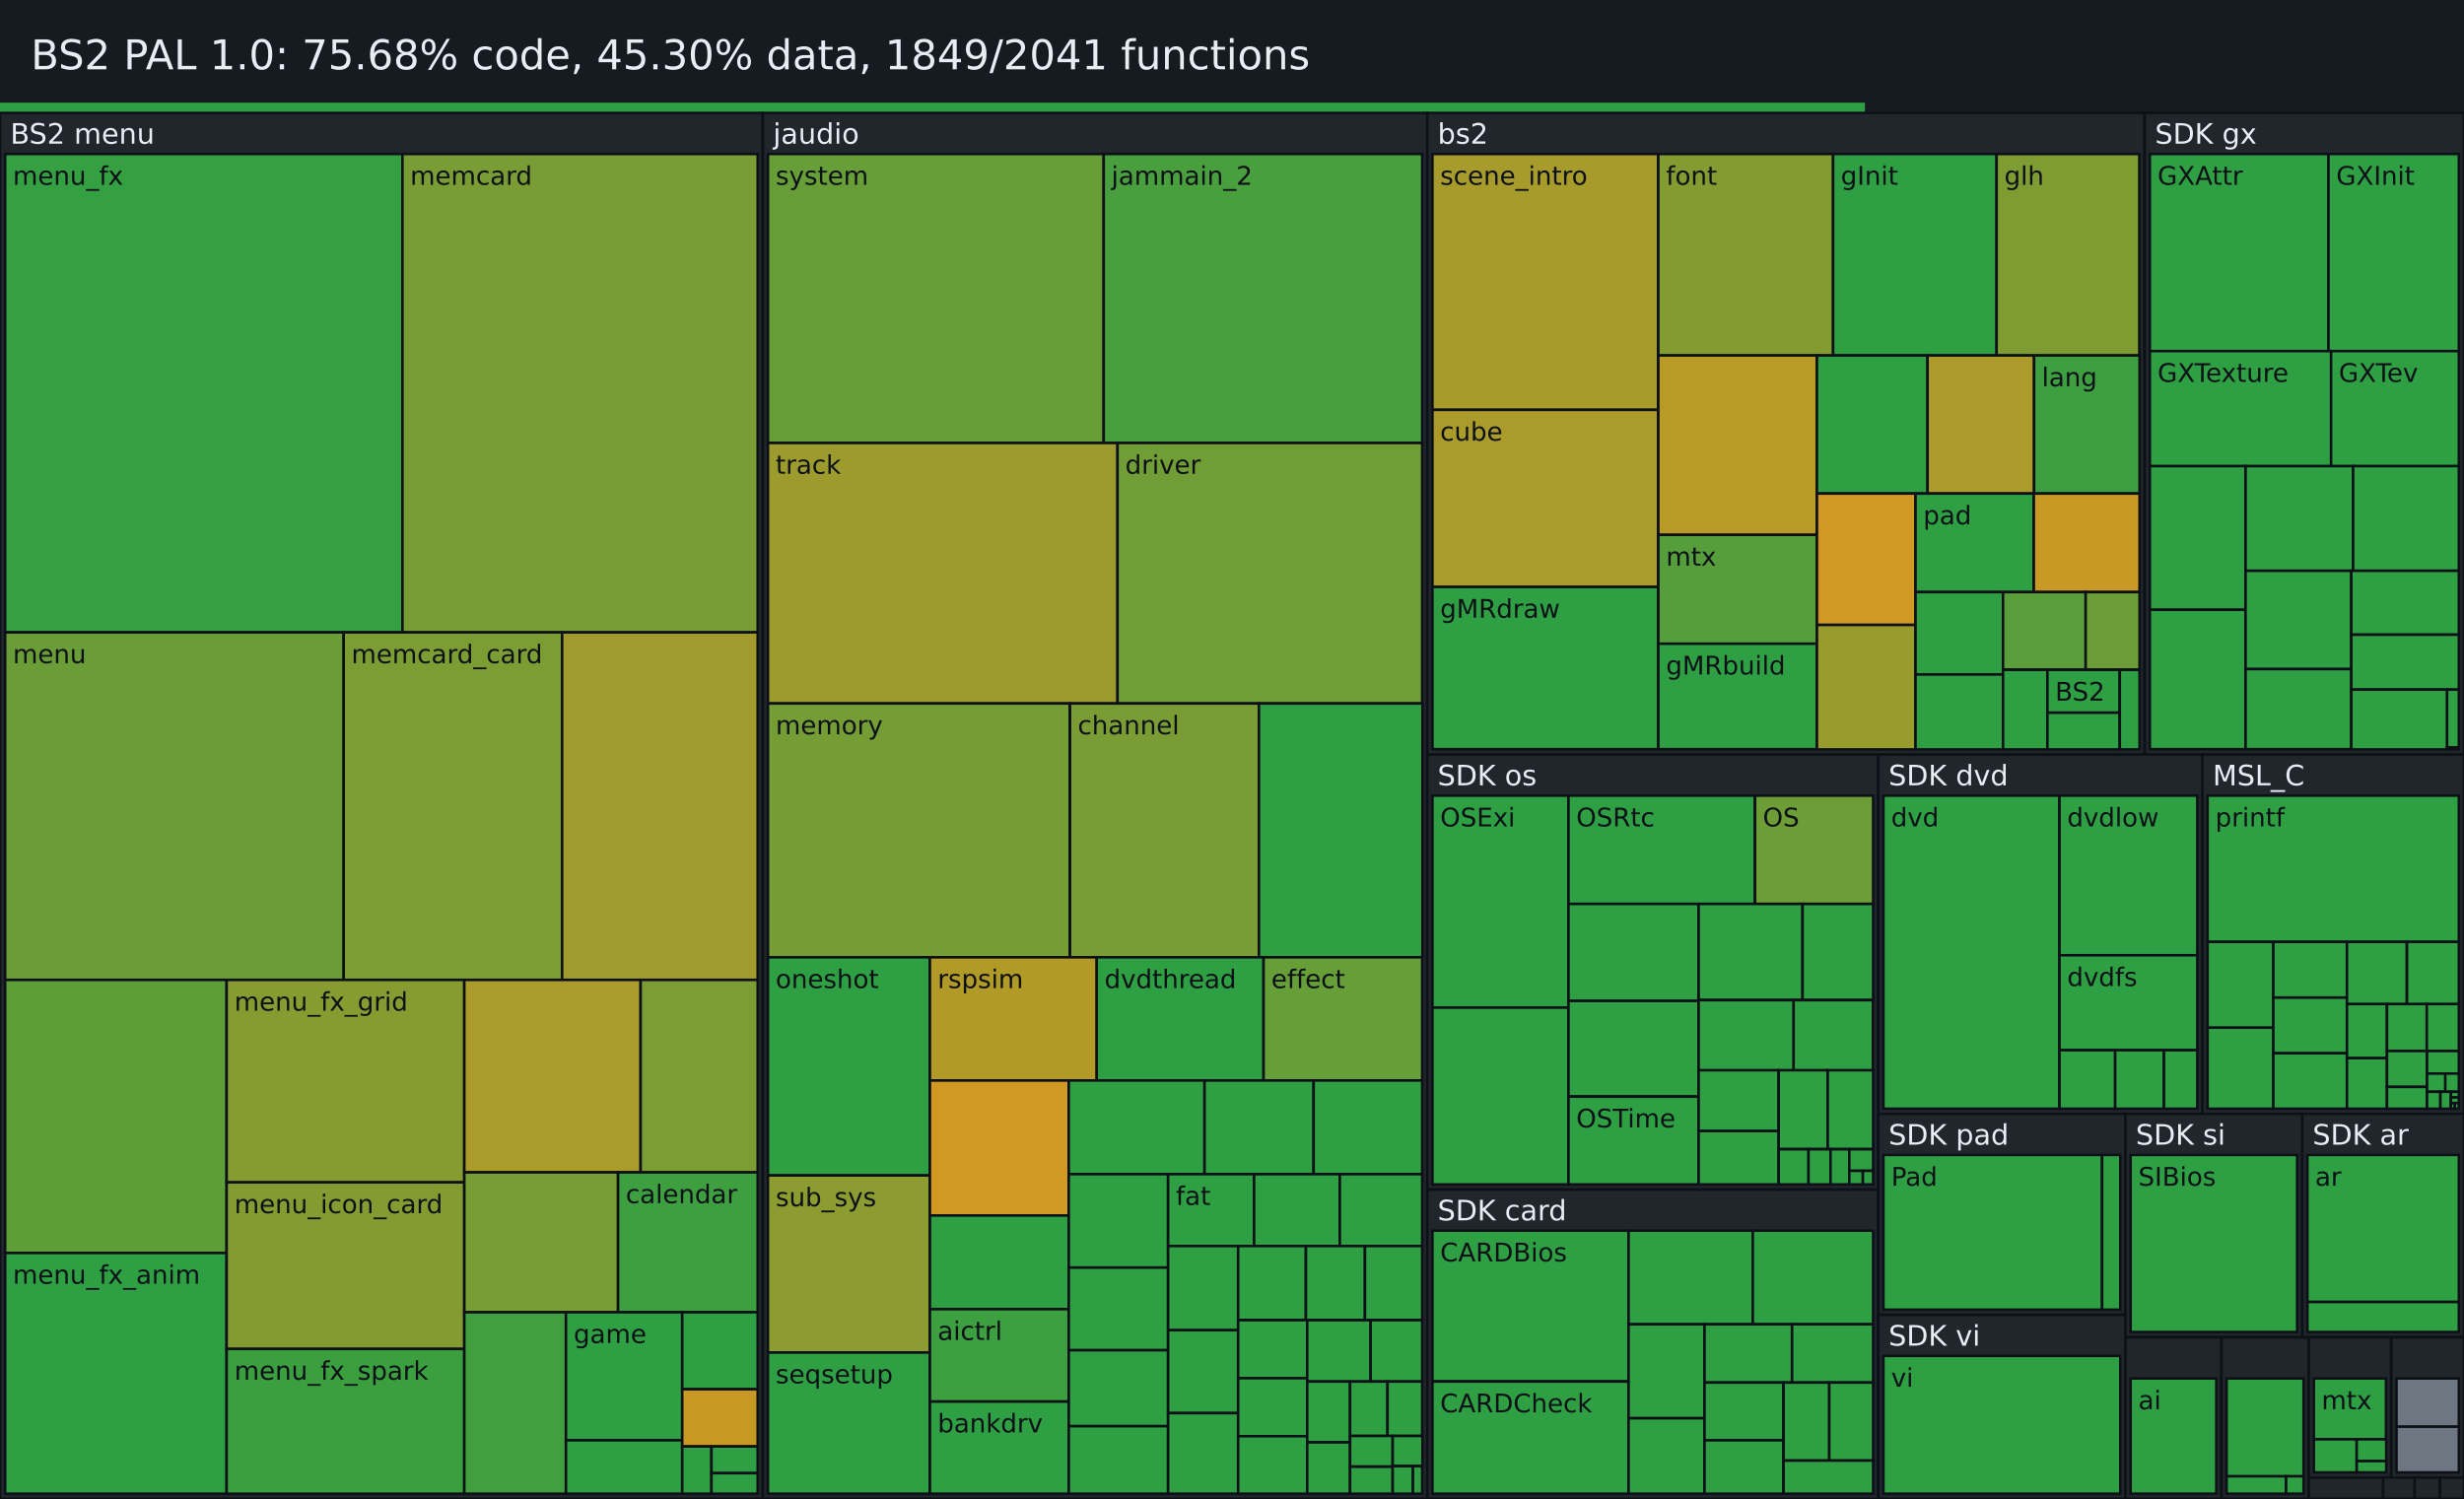
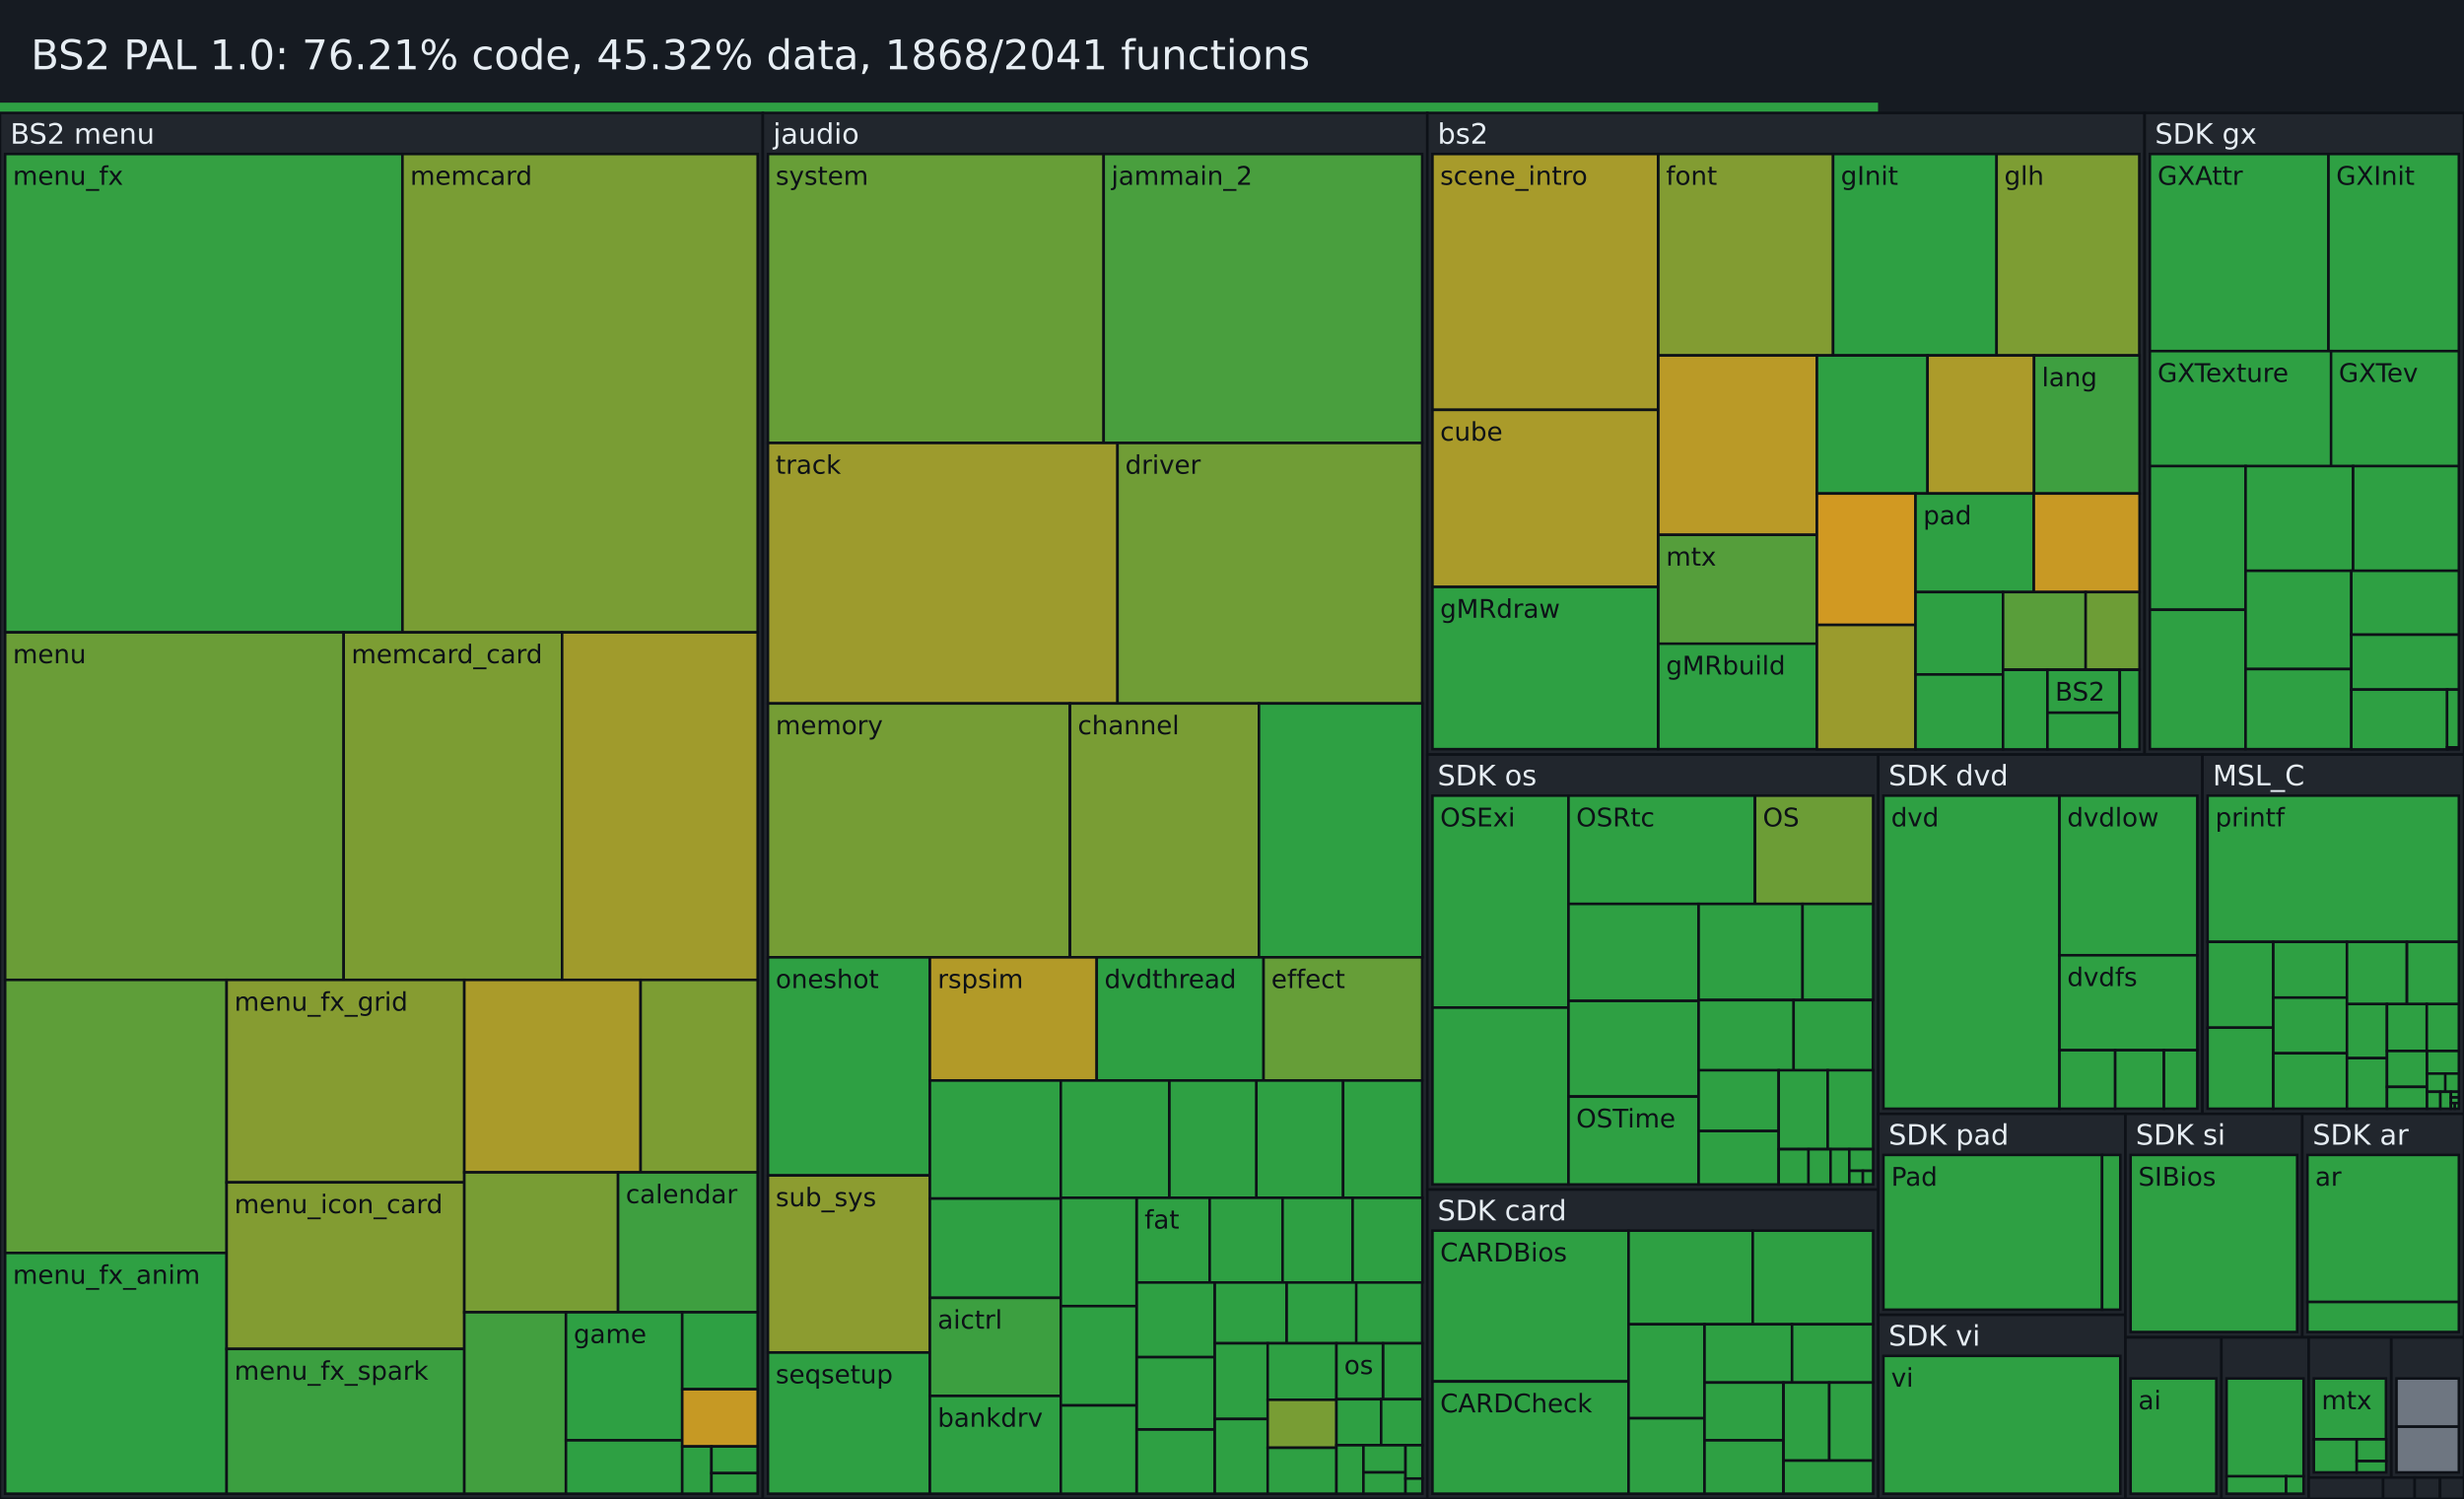
<svg xmlns="http://www.w3.org/2000/svg" width="960" height="584" font-family="Verdana,DejaVu Sans,sans-serif">
  <rect width="100%" height="100%" fill="#0d1117" />
  <rect x="0" y="0" width="960" height="44" fill="#161b22" />
-   <rect x="0" y="40" width="726.6" height="4" fill="#2ea043" />
-   <text x="12" y="27" font-size="16" fill="#e6edf3">BS2 PAL 1.0: 75.68% code, 45.30% data, 1849/2041 functions</text>
+   <rect x="0" y="40" width="731.7" height="4" fill="#2ea043" />
+   <text x="12" y="27" font-size="16" fill="#e6edf3">BS2 PAL 1.0: 76.21% code, 45.32% data, 1868/2041 functions</text>
  <g>
    <rect x="0.0" y="44.0" width="297.2" height="540.0" fill="#21262d" stroke="#0d1117" />
    <text x="4.0" y="56.0" font-size="11" fill="#e6edf3">BS2 menu</text>
  </g>
  <g>
    <rect x="2.0" y="60.0" width="154.8" height="186.4" fill="#34a042" stroke="#0d1117" stroke-width="1" />
    <text x="5.0" y="72.0" font-size="10" fill="#0d1117">menu_fx</text>
  </g>
  <g>
    <rect x="156.8" y="60.0" width="138.4" height="186.4" fill="#799d34" stroke="#0d1117" stroke-width="1" />
    <text x="159.8" y="72.0" font-size="10" fill="#0d1117">memcard</text>
  </g>
  <g>
    <rect x="2.0" y="246.4" width="131.9" height="135.4" fill="#6a9d37" stroke="#0d1117" stroke-width="1" />
    <text x="5.0" y="258.4" font-size="10" fill="#0d1117">menu</text>
  </g>
  <g>
    <rect x="133.9" y="246.4" width="85.1" height="135.4" fill="#7c9d33" stroke="#0d1117" stroke-width="1" />
    <text x="136.9" y="258.4" font-size="10" fill="#0d1117">memcard_card</text>
  </g>
  <g>
    <rect x="219.0" y="246.4" width="76.2" height="135.4" fill="#a09b2c" stroke="#0d1117" stroke-width="1" />
  </g>
  <g>
    <rect x="2.0" y="381.8" width="86.3" height="106.4" fill="#5e9e39" stroke="#0d1117" stroke-width="1" />
  </g>
  <g>
    <rect x="2.0" y="488.2" width="86.3" height="93.8" fill="#2ea043" stroke="#0d1117" stroke-width="1" />
    <text x="5.0" y="500.2" font-size="10" fill="#0d1117">menu_fx_anim</text>
  </g>
  <g>
    <rect x="88.3" y="381.8" width="92.6" height="78.9" fill="#869c31" stroke="#0d1117" stroke-width="1" />
    <text x="91.3" y="393.8" font-size="10" fill="#0d1117">menu_fx_grid</text>
  </g>
  <g>
    <rect x="88.3" y="460.7" width="92.6" height="64.9" fill="#829c32" stroke="#0d1117" stroke-width="1" />
    <text x="91.3" y="472.7" font-size="10" fill="#0d1117">menu_icon_card</text>
  </g>
  <g>
    <rect x="88.3" y="525.6" width="92.6" height="56.4" fill="#3b9f40" stroke="#0d1117" stroke-width="1" />
    <text x="91.3" y="537.6" font-size="10" fill="#0d1117">menu_fx_spark</text>
  </g>
  <g>
    <rect x="180.9" y="381.8" width="68.7" height="75.0" fill="#aa9b2a" stroke="#0d1117" stroke-width="1" />
  </g>
  <g>
    <rect x="249.6" y="381.8" width="45.6" height="75.0" fill="#7c9d33" stroke="#0d1117" stroke-width="1" />
  </g>
  <g>
    <rect x="180.9" y="456.8" width="59.9" height="54.5" fill="#789d34" stroke="#0d1117" stroke-width="1" />
  </g>
  <g>
    <rect x="240.8" y="456.8" width="54.4" height="54.5" fill="#3e9f40" stroke="#0d1117" stroke-width="1" />
    <text x="243.8" y="468.8" font-size="10" fill="#0d1117">calendar</text>
  </g>
  <g>
    <rect x="180.9" y="511.3" width="39.6" height="70.7" fill="#429f3f" stroke="#0d1117" stroke-width="1" />
  </g>
  <g>
    <rect x="220.5" y="511.3" width="45.3" height="49.9" fill="#2ea043" stroke="#0d1117" stroke-width="1" />
    <text x="223.5" y="523.3" font-size="10" fill="#0d1117">game</text>
  </g>
  <g>
    <rect x="220.5" y="561.2" width="45.3" height="20.8" fill="#2ea043" stroke="#0d1117" stroke-width="1" />
  </g>
  <g>
    <rect x="265.8" y="511.3" width="29.4" height="30.0" fill="#2ea043" stroke="#0d1117" stroke-width="1" />
  </g>
  <g>
    <rect x="265.8" y="541.3" width="29.4" height="22.3" fill="#c69924" stroke="#0d1117" stroke-width="1" />
  </g>
  <g>
    <rect x="265.8" y="563.6" width="11.4" height="18.4" fill="#2ea043" stroke="#0d1117" stroke-width="1" />
  </g>
  <g>
    <rect x="277.2" y="563.6" width="18.0" height="10.4" fill="#2ea043" stroke="#0d1117" stroke-width="1" />
  </g>
  <g>
    <rect x="277.2" y="574.0" width="18.0" height="8.0" fill="#2ea043" stroke="#0d1117" stroke-width="1" />
  </g>
  <g>
    <rect x="297.2" y="44.0" width="258.9" height="540.0" fill="#21262d" stroke="#0d1117" />
    <text x="301.2" y="56.0" font-size="11" fill="#e6edf3">jaudio</text>
  </g>
  <g>
    <rect x="299.2" y="60.0" width="130.8" height="112.6" fill="#679e37" stroke="#0d1117" stroke-width="1" />
    <text x="302.2" y="72.0" font-size="10" fill="#0d1117">system</text>
  </g>
  <g>
    <rect x="430.0" y="60.0" width="124.1" height="112.6" fill="#499f3e" stroke="#0d1117" stroke-width="1" />
    <text x="433.0" y="72.0" font-size="10" fill="#0d1117">jammain_2</text>
  </g>
  <g>
    <rect x="299.2" y="172.6" width="136.2" height="101.5" fill="#9d9b2d" stroke="#0d1117" stroke-width="1" />
    <text x="302.2" y="184.6" font-size="10" fill="#0d1117">track</text>
  </g>
  <g>
    <rect x="435.4" y="172.6" width="118.7" height="101.5" fill="#709d36" stroke="#0d1117" stroke-width="1" />
    <text x="438.4" y="184.6" font-size="10" fill="#0d1117">driver</text>
  </g>
  <g>
    <rect x="299.2" y="274.1" width="117.6" height="98.9" fill="#759d35" stroke="#0d1117" stroke-width="1" />
    <text x="302.2" y="286.1" font-size="10" fill="#0d1117">memory</text>
  </g>
  <g>
    <rect x="416.9" y="274.1" width="73.6" height="98.9" fill="#799d34" stroke="#0d1117" stroke-width="1" />
    <text x="419.9" y="286.1" font-size="10" fill="#0d1117">channel</text>
  </g>
  <g>
    <rect x="490.5" y="274.1" width="63.7" height="98.9" fill="#2ea043" stroke="#0d1117" stroke-width="1" />
  </g>
  <g>
    <rect x="299.2" y="373.0" width="63.1" height="85.0" fill="#2ea043" stroke="#0d1117" stroke-width="1" />
    <text x="302.2" y="385.0" font-size="10" fill="#0d1117">oneshot</text>
  </g>
  <g>
    <rect x="299.2" y="458.0" width="63.1" height="69.0" fill="#8c9c30" stroke="#0d1117" stroke-width="1" />
    <text x="302.2" y="470.0" font-size="10" fill="#0d1117">sub_sys</text>
  </g>
  <g>
    <rect x="299.2" y="527.0" width="63.1" height="55.0" fill="#2ea043" stroke="#0d1117" stroke-width="1" />
    <text x="302.2" y="539.0" font-size="10" fill="#0d1117">seqsetup</text>
  </g>
  <g>
    <rect x="362.3" y="373.0" width="65.0" height="48.0" fill="#b29a28" stroke="#0d1117" stroke-width="1" />
    <text x="365.3" y="385.0" font-size="10" fill="#0d1117">rspsim</text>
  </g>
  <g>
    <rect x="427.3" y="373.0" width="65.0" height="48.0" fill="#2ea043" stroke="#0d1117" stroke-width="1" />
    <text x="430.3" y="385.0" font-size="10" fill="#0d1117">dvdthread</text>
  </g>
  <g>
    <rect x="492.3" y="373.0" width="61.8" height="48.0" fill="#669e38" stroke="#0d1117" stroke-width="1" />
    <text x="495.3" y="385.0" font-size="10" fill="#0d1117">effect</text>
  </g>
  <g>
-     <rect x="362.3" y="421.0" width="54.1" height="52.6" fill="#d29922" stroke="#0d1117" stroke-width="1" />
-   </g>
-   <g>
-     <rect x="362.3" y="473.6" width="54.1" height="36.5" fill="#2ea043" stroke="#0d1117" stroke-width="1" />
-   </g>
-   <g>
-     <rect x="362.3" y="510.1" width="54.1" height="36.0" fill="#3c9f40" stroke="#0d1117" stroke-width="1" />
-     <text x="365.3" y="522.1" font-size="10" fill="#0d1117">aictrl</text>
-   </g>
-   <g>
-     <rect x="362.3" y="546.1" width="54.1" height="35.9" fill="#2ea043" stroke="#0d1117" stroke-width="1" />
-     <text x="365.3" y="558.1" font-size="10" fill="#0d1117">bankdrv</text>
-   </g>
-   <g>
-     <rect x="416.4" y="421.0" width="52.9" height="36.5" fill="#2ea043" stroke="#0d1117" stroke-width="1" />
-   </g>
-   <g>
-     <rect x="469.3" y="421.0" width="42.5" height="36.5" fill="#2ea043" stroke="#0d1117" stroke-width="1" />
-   </g>
-   <g>
-     <rect x="511.8" y="421.0" width="42.3" height="36.5" fill="#2ea043" stroke="#0d1117" stroke-width="1" />
-   </g>
-   <g>
-     <rect x="416.4" y="457.5" width="38.7" height="36.4" fill="#2ea043" stroke="#0d1117" stroke-width="1" />
-   </g>
-   <g>
-     <rect x="416.4" y="493.9" width="38.7" height="32.2" fill="#2ea043" stroke="#0d1117" stroke-width="1" />
-   </g>
-   <g>
-     <rect x="416.4" y="526.1" width="38.7" height="29.6" fill="#2ea043" stroke="#0d1117" stroke-width="1" />
-   </g>
-   <g>
-     <rect x="416.4" y="555.7" width="38.7" height="26.3" fill="#2ea043" stroke="#0d1117" stroke-width="1" />
-   </g>
-   <g>
-     <rect x="455.1" y="457.5" width="33.5" height="28.0" fill="#2ea043" stroke="#0d1117" stroke-width="1" />
-     <text x="458.1" y="469.5" font-size="10" fill="#0d1117">fat</text>
-   </g>
-   <g>
-     <rect x="488.6" y="457.5" width="33.4" height="28.0" fill="#2ea043" stroke="#0d1117" stroke-width="1" />
-   </g>
-   <g>
-     <rect x="522.0" y="457.5" width="32.1" height="28.0" fill="#2ea043" stroke="#0d1117" stroke-width="1" />
-   </g>
-   <g>
-     <rect x="455.1" y="485.5" width="27.3" height="32.8" fill="#2ea043" stroke="#0d1117" stroke-width="1" />
-   </g>
-   <g>
-     <rect x="455.1" y="518.3" width="27.3" height="32.3" fill="#2ea043" stroke="#0d1117" stroke-width="1" />
-   </g>
-   <g>
-     <rect x="455.1" y="550.6" width="27.3" height="31.4" fill="#2ea043" stroke="#0d1117" stroke-width="1" />
-   </g>
-   <g>
-     <rect x="482.4" y="485.5" width="26.4" height="28.8" fill="#2ea043" stroke="#0d1117" stroke-width="1" />
-   </g>
-   <g>
-     <rect x="508.8" y="485.5" width="23.0" height="28.8" fill="#2ea043" stroke="#0d1117" stroke-width="1" />
-   </g>
-   <g>
-     <rect x="531.8" y="485.5" width="22.3" height="28.8" fill="#2ea043" stroke="#0d1117" stroke-width="1" />
-   </g>
-   <g>
-     <rect x="482.4" y="514.4" width="26.9" height="22.6" fill="#2ea043" stroke="#0d1117" stroke-width="1" />
-   </g>
-   <g>
-     <rect x="482.4" y="537.0" width="26.9" height="22.6" fill="#2ea043" stroke="#0d1117" stroke-width="1" />
-   </g>
-   <g>
-     <rect x="482.4" y="559.6" width="26.9" height="22.4" fill="#2ea043" stroke="#0d1117" stroke-width="1" />
-   </g>
-   <g>
-     <rect x="509.3" y="514.4" width="24.7" height="23.9" fill="#2ea043" stroke="#0d1117" stroke-width="1" />
-   </g>
-   <g>
-     <rect x="534.0" y="514.4" width="20.1" height="23.9" fill="#2ea043" stroke="#0d1117" stroke-width="1" />
-   </g>
-   <g>
-     <rect x="509.3" y="538.3" width="16.7" height="23.7" fill="#2ea043" stroke="#0d1117" stroke-width="1" />
-   </g>
-   <g>
-     <rect x="509.3" y="562.0" width="16.7" height="20.0" fill="#2ea043" stroke="#0d1117" stroke-width="1" />
-   </g>
-   <g>
-     <rect x="526.0" y="538.3" width="14.6" height="21.2" fill="#2ea043" stroke="#0d1117" stroke-width="1" />
-   </g>
-   <g>
-     <rect x="540.6" y="538.3" width="13.5" height="21.2" fill="#2ea043" stroke="#0d1117" stroke-width="1" />
-   </g>
-   <g>
-     <rect x="526.0" y="559.5" width="16.6" height="11.9" fill="#2ea043" stroke="#0d1117" stroke-width="1" />
-   </g>
-   <g>
-     <rect x="526.0" y="571.5" width="16.6" height="10.5" fill="#2ea043" stroke="#0d1117" stroke-width="1" />
-   </g>
-   <g>
-     <rect x="542.6" y="559.5" width="11.6" height="11.7" fill="#2ea043" stroke="#0d1117" stroke-width="1" />
-   </g>
-   <g>
-     <rect x="542.6" y="571.3" width="7.9" height="10.7" fill="#2ea043" stroke="#0d1117" stroke-width="1" />
-   </g>
-   <g>
-     <rect x="550.5" y="571.3" width="3.6" height="10.7" fill="#2ea043" stroke="#0d1117" stroke-width="1" />
+     <rect x="362.3" y="421.0" width="51.0" height="46.0" fill="#2ea043" stroke="#0d1117" stroke-width="1" />
+   </g>
+   <g>
+     <rect x="362.3" y="467.0" width="51.0" height="38.7" fill="#2ea043" stroke="#0d1117" stroke-width="1" />
+   </g>
+   <g>
+     <rect x="362.3" y="505.7" width="51.0" height="38.2" fill="#3c9f40" stroke="#0d1117" stroke-width="1" />
+     <text x="365.3" y="517.7" font-size="10" fill="#0d1117">aictrl</text>
+   </g>
+   <g>
+     <rect x="362.3" y="543.9" width="51.0" height="38.1" fill="#2ea043" stroke="#0d1117" stroke-width="1" />
+     <text x="365.3" y="555.9" font-size="10" fill="#0d1117">bankdrv</text>
+   </g>
+   <g>
+     <rect x="413.3" y="421.0" width="42.3" height="45.7" fill="#2ea043" stroke="#0d1117" stroke-width="1" />
+   </g>
+   <g>
+     <rect x="455.6" y="421.0" width="34.0" height="45.7" fill="#2ea043" stroke="#0d1117" stroke-width="1" />
+   </g>
+   <g>
+     <rect x="489.5" y="421.0" width="33.8" height="45.7" fill="#2ea043" stroke="#0d1117" stroke-width="1" />
+   </g>
+   <g>
+     <rect x="523.3" y="421.0" width="30.8" height="45.7" fill="#2ea043" stroke="#0d1117" stroke-width="1" />
+   </g>
+   <g>
+     <rect x="413.3" y="466.7" width="29.5" height="42.2" fill="#2ea043" stroke="#0d1117" stroke-width="1" />
+   </g>
+   <g>
+     <rect x="413.3" y="508.9" width="29.5" height="38.7" fill="#2ea043" stroke="#0d1117" stroke-width="1" />
+   </g>
+   <g>
+     <rect x="413.3" y="547.6" width="29.5" height="34.4" fill="#2ea043" stroke="#0d1117" stroke-width="1" />
+   </g>
+   <g>
+     <rect x="442.9" y="466.7" width="28.5" height="33.0" fill="#2ea043" stroke="#0d1117" stroke-width="1" />
+     <text x="445.9" y="478.7" font-size="10" fill="#0d1117">fat</text>
+   </g>
+   <g>
+     <rect x="471.3" y="466.7" width="28.4" height="33.0" fill="#2ea043" stroke="#0d1117" stroke-width="1" />
+   </g>
+   <g>
+     <rect x="499.7" y="466.7" width="27.3" height="33.0" fill="#2ea043" stroke="#0d1117" stroke-width="1" />
+   </g>
+   <g>
+     <rect x="527.0" y="466.7" width="27.2" height="33.0" fill="#2ea043" stroke="#0d1117" stroke-width="1" />
+   </g>
+   <g>
+     <rect x="442.9" y="499.7" width="30.4" height="29.1" fill="#2ea043" stroke="#0d1117" stroke-width="1" />
+   </g>
+   <g>
+     <rect x="442.9" y="528.8" width="30.4" height="28.2" fill="#2ea043" stroke="#0d1117" stroke-width="1" />
+   </g>
+   <g>
+     <rect x="442.9" y="557.0" width="30.4" height="25.0" fill="#2ea043" stroke="#0d1117" stroke-width="1" />
+   </g>
+   <g>
+     <rect x="473.3" y="499.7" width="28.0" height="23.7" fill="#2ea043" stroke="#0d1117" stroke-width="1" />
+   </g>
+   <g>
+     <rect x="501.3" y="499.7" width="27.2" height="23.7" fill="#2ea043" stroke="#0d1117" stroke-width="1" />
+   </g>
+   <g>
+     <rect x="528.4" y="499.7" width="25.7" height="23.7" fill="#2ea043" stroke="#0d1117" stroke-width="1" />
+   </g>
+   <g>
+     <rect x="473.3" y="523.4" width="20.7" height="29.5" fill="#2ea043" stroke="#0d1117" stroke-width="1" />
+   </g>
+   <g>
+     <rect x="473.3" y="552.9" width="20.7" height="29.1" fill="#2ea043" stroke="#0d1117" stroke-width="1" />
+   </g>
+   <g>
+     <rect x="493.9" y="523.4" width="26.8" height="22.0" fill="#2ea043" stroke="#0d1117" stroke-width="1" />
+   </g>
+   <g>
+     <rect x="493.9" y="545.4" width="26.8" height="18.7" fill="#789d34" stroke="#0d1117" stroke-width="1" />
+   </g>
+   <g>
+     <rect x="493.9" y="564.1" width="26.8" height="17.9" fill="#2ea043" stroke="#0d1117" stroke-width="1" />
+   </g>
+   <g>
+     <rect x="520.7" y="523.4" width="18.1" height="21.8" fill="#2ea043" stroke="#0d1117" stroke-width="1" />
+     <text x="523.7" y="535.4" font-size="10" fill="#0d1117">os</text>
+   </g>
+   <g>
+     <rect x="538.9" y="523.4" width="15.3" height="21.8" fill="#2ea043" stroke="#0d1117" stroke-width="1" />
+   </g>
+   <g>
+     <rect x="520.7" y="545.2" width="17.4" height="17.9" fill="#2ea043" stroke="#0d1117" stroke-width="1" />
+   </g>
+   <g>
+     <rect x="538.1" y="545.2" width="16.1" height="17.9" fill="#2ea043" stroke="#0d1117" stroke-width="1" />
+   </g>
+   <g>
+     <rect x="520.7" y="563.1" width="10.5" height="18.9" fill="#2ea043" stroke="#0d1117" stroke-width="1" />
+   </g>
+   <g>
+     <rect x="531.2" y="563.1" width="16.4" height="10.6" fill="#2ea043" stroke="#0d1117" stroke-width="1" />
+   </g>
+   <g>
+     <rect x="531.2" y="573.7" width="16.4" height="8.3" fill="#2ea043" stroke="#0d1117" stroke-width="1" />
+   </g>
+   <g>
+     <rect x="547.6" y="563.1" width="6.6" height="13.0" fill="#2ea043" stroke="#0d1117" stroke-width="1" />
+   </g>
+   <g>
+     <rect x="547.6" y="576.1" width="6.6" height="5.9" fill="#2ea043" stroke="#0d1117" stroke-width="1" />
  </g>
  <g>
    <rect x="556.1" y="44.0" width="279.4" height="250.0" fill="#21262d" stroke="#0d1117" />
    <text x="560.1" y="56.0" font-size="11" fill="#e6edf3">bs2</text>
  </g>
  <g>
    <rect x="558.1" y="60.0" width="87.9" height="99.7" fill="#a79b2b" stroke="#0d1117" stroke-width="1" />
    <text x="561.1" y="72.0" font-size="10" fill="#0d1117">scene_intro</text>
  </g>
  <g>
    <rect x="558.1" y="159.7" width="87.9" height="69.0" fill="#aa9b2a" stroke="#0d1117" stroke-width="1" />
    <text x="561.1" y="171.7" font-size="10" fill="#0d1117">cube</text>
  </g>
  <g>
    <rect x="558.1" y="228.7" width="87.9" height="63.2" fill="#2ea043" stroke="#0d1117" stroke-width="1" />
    <text x="561.1" y="240.7" font-size="10" fill="#0d1117">gMRdraw</text>
  </g>
  <g>
    <rect x="646.1" y="60.0" width="68.1" height="78.5" fill="#829c32" stroke="#0d1117" stroke-width="1" />
    <text x="649.1" y="72.0" font-size="10" fill="#0d1117">font</text>
  </g>
  <g>
    <rect x="714.2" y="60.0" width="63.7" height="78.5" fill="#2ea043" stroke="#0d1117" stroke-width="1" />
    <text x="717.2" y="72.0" font-size="10" fill="#0d1117">gInit</text>
  </g>
  <g>
    <rect x="777.9" y="60.0" width="55.6" height="78.5" fill="#7d9d33" stroke="#0d1117" stroke-width="1" />
    <text x="780.9" y="72.0" font-size="10" fill="#0d1117">glh</text>
  </g>
  <g>
    <rect x="646.1" y="138.5" width="61.8" height="69.9" fill="#ba9a27" stroke="#0d1117" stroke-width="1" />
  </g>
  <g>
    <rect x="646.1" y="208.4" width="61.8" height="42.5" fill="#559e3b" stroke="#0d1117" stroke-width="1" />
    <text x="649.1" y="220.4" font-size="10" fill="#0d1117">mtx</text>
  </g>
  <g>
    <rect x="646.1" y="250.8" width="61.8" height="41.1" fill="#2ea043" stroke="#0d1117" stroke-width="1" />
    <text x="649.1" y="262.8" font-size="10" fill="#0d1117">gMRbuild</text>
  </g>
  <g>
    <rect x="707.9" y="138.5" width="43.1" height="53.8" fill="#2ea043" stroke="#0d1117" stroke-width="1" />
  </g>
  <g>
    <rect x="751.0" y="138.5" width="41.5" height="53.8" fill="#ac9b2a" stroke="#0d1117" stroke-width="1" />
  </g>
  <g>
    <rect x="792.5" y="138.5" width="41.1" height="53.8" fill="#3e9f40" stroke="#0d1117" stroke-width="1" />
    <text x="795.5" y="150.5" font-size="10" fill="#0d1117">lang</text>
  </g>
  <g>
    <rect x="707.9" y="192.3" width="38.4" height="51.2" fill="#d19922" stroke="#0d1117" stroke-width="1" />
  </g>
  <g>
    <rect x="707.9" y="243.5" width="38.4" height="48.5" fill="#9a9b2d" stroke="#0d1117" stroke-width="1" />
  </g>
  <g>
    <rect x="746.3" y="192.3" width="46.1" height="38.4" fill="#2ea043" stroke="#0d1117" stroke-width="1" />
    <text x="749.3" y="204.3" font-size="10" fill="#0d1117">pad</text>
  </g>
  <g>
    <rect x="792.4" y="192.3" width="41.2" height="38.4" fill="#c89924" stroke="#0d1117" stroke-width="1" />
  </g>
  <g>
    <rect x="746.3" y="230.7" width="34.1" height="32.1" fill="#2ea043" stroke="#0d1117" stroke-width="1" />
  </g>
  <g>
    <rect x="746.3" y="262.8" width="34.1" height="29.2" fill="#2ea043" stroke="#0d1117" stroke-width="1" />
  </g>
  <g>
    <rect x="780.4" y="230.7" width="32.2" height="30.2" fill="#599e3a" stroke="#0d1117" stroke-width="1" />
  </g>
  <g>
    <rect x="812.6" y="230.7" width="21.0" height="30.2" fill="#6d9d36" stroke="#0d1117" stroke-width="1" />
  </g>
  <g>
    <rect x="780.4" y="261.0" width="17.3" height="31.0" fill="#2ea043" stroke="#0d1117" stroke-width="1" />
  </g>
  <g>
    <rect x="797.7" y="261.0" width="28.1" height="16.7" fill="#2ea043" stroke="#0d1117" stroke-width="1" />
    <text x="800.7" y="273.0" font-size="10" fill="#0d1117">BS2</text>
  </g>
  <g>
    <rect x="797.7" y="277.7" width="28.1" height="14.3" fill="#2ea043" stroke="#0d1117" stroke-width="1" />
  </g>
  <g>
    <rect x="825.9" y="261.0" width="7.7" height="31.0" fill="#2ea043" stroke="#0d1117" stroke-width="1" />
  </g>
  <g>
    <rect x="835.6" y="44.0" width="124.4" height="250.0" fill="#21262d" stroke="#0d1117" />
    <text x="839.6" y="56.0" font-size="11" fill="#e6edf3">SDK gx</text>
  </g>
  <g>
    <rect x="837.6" y="60.0" width="69.6" height="76.8" fill="#2ea043" stroke="#0d1117" stroke-width="1" />
    <text x="840.6" y="72.0" font-size="10" fill="#0d1117">GXAttr</text>
  </g>
  <g>
    <rect x="907.2" y="60.0" width="50.8" height="76.8" fill="#2ea043" stroke="#0d1117" stroke-width="1" />
    <text x="910.2" y="72.0" font-size="10" fill="#0d1117">GXInit</text>
  </g>
  <g>
    <rect x="837.6" y="136.8" width="70.7" height="44.9" fill="#2ea043" stroke="#0d1117" stroke-width="1" />
    <text x="840.6" y="148.8" font-size="10" fill="#0d1117">GXTexture</text>
  </g>
  <g>
    <rect x="908.2" y="136.8" width="49.8" height="44.9" fill="#2ea043" stroke="#0d1117" stroke-width="1" />
    <text x="911.2" y="148.8" font-size="10" fill="#0d1117">GXTev</text>
  </g>
  <g>
    <rect x="837.6" y="181.6" width="37.3" height="56.0" fill="#2ea043" stroke="#0d1117" stroke-width="1" />
  </g>
  <g>
    <rect x="837.6" y="237.6" width="37.3" height="54.3" fill="#2ea043" stroke="#0d1117" stroke-width="1" />
  </g>
  <g>
    <rect x="874.9" y="181.6" width="41.9" height="40.8" fill="#2ea043" stroke="#0d1117" stroke-width="1" />
  </g>
  <g>
    <rect x="916.8" y="181.6" width="41.2" height="40.8" fill="#2ea043" stroke="#0d1117" stroke-width="1" />
  </g>
  <g>
    <rect x="874.9" y="222.4" width="41.2" height="38.3" fill="#2ea043" stroke="#0d1117" stroke-width="1" />
  </g>
  <g>
    <rect x="874.9" y="260.7" width="41.2" height="31.2" fill="#2ea043" stroke="#0d1117" stroke-width="1" />
  </g>
  <g>
    <rect x="916.1" y="222.4" width="41.9" height="24.9" fill="#2ea043" stroke="#0d1117" stroke-width="1" />
  </g>
  <g>
    <rect x="916.1" y="247.3" width="41.9" height="21.4" fill="#2ea043" stroke="#0d1117" stroke-width="1" />
  </g>
  <g>
    <rect x="916.1" y="268.7" width="37.4" height="23.3" fill="#2ea043" stroke="#0d1117" stroke-width="1" />
  </g>
  <g>
    <rect x="953.4" y="268.7" width="4.6" height="22.5" fill="#2ea043" stroke="#0d1117" stroke-width="1" />
  </g>
  <g>
    <rect x="953.4" y="291.2" width="4.6" height="0.8" fill="#2ea043" stroke="#0d1117" stroke-width="1" />
  </g>
  <g>
    <rect x="556.1" y="294.0" width="175.7" height="169.5" fill="#21262d" stroke="#0d1117" />
    <text x="560.1" y="306.0" font-size="11" fill="#e6edf3">SDK os</text>
  </g>
  <g>
    <rect x="558.1" y="310.0" width="53.0" height="82.6" fill="#2ea043" stroke="#0d1117" stroke-width="1" />
    <text x="561.1" y="322.0" font-size="10" fill="#0d1117">OSExi</text>
  </g>
  <g>
    <rect x="558.1" y="392.6" width="53.0" height="68.9" fill="#2ea043" stroke="#0d1117" stroke-width="1" />
  </g>
  <g>
    <rect x="611.1" y="310.0" width="72.6" height="42.2" fill="#2ea043" stroke="#0d1117" stroke-width="1" />
    <text x="614.1" y="322.0" font-size="10" fill="#0d1117">OSRtc</text>
  </g>
  <g>
    <rect x="683.8" y="310.0" width="46.0" height="42.2" fill="#6c9d36" stroke="#0d1117" stroke-width="1" />
    <text x="686.8" y="322.0" font-size="10" fill="#0d1117">OS</text>
  </g>
  <g>
    <rect x="611.1" y="352.2" width="50.7" height="37.8" fill="#2ea043" stroke="#0d1117" stroke-width="1" />
  </g>
  <g>
    <rect x="611.1" y="390.0" width="50.7" height="37.2" fill="#2ea043" stroke="#0d1117" stroke-width="1" />
  </g>
  <g>
    <rect x="611.1" y="427.3" width="50.7" height="34.2" fill="#2ea043" stroke="#0d1117" stroke-width="1" />
    <text x="614.1" y="439.3" font-size="10" fill="#0d1117">OSTime</text>
  </g>
  <g>
    <rect x="661.8" y="352.2" width="40.5" height="37.4" fill="#2ea043" stroke="#0d1117" stroke-width="1" />
  </g>
  <g>
    <rect x="702.3" y="352.2" width="27.5" height="37.4" fill="#2ea043" stroke="#0d1117" stroke-width="1" />
  </g>
  <g>
    <rect x="661.8" y="389.7" width="37.1" height="27.4" fill="#2ea043" stroke="#0d1117" stroke-width="1" />
  </g>
  <g>
    <rect x="698.8" y="389.7" width="30.9" height="27.4" fill="#2ea043" stroke="#0d1117" stroke-width="1" />
  </g>
  <g>
    <rect x="661.8" y="417.0" width="31.2" height="23.7" fill="#2ea043" stroke="#0d1117" stroke-width="1" />
  </g>
  <g>
    <rect x="661.8" y="440.7" width="31.2" height="20.8" fill="#2ea043" stroke="#0d1117" stroke-width="1" />
  </g>
  <g>
    <rect x="693.0" y="417.0" width="19.1" height="30.7" fill="#2ea043" stroke="#0d1117" stroke-width="1" />
  </g>
  <g>
    <rect x="712.1" y="417.0" width="17.7" height="30.7" fill="#2ea043" stroke="#0d1117" stroke-width="1" />
  </g>
  <g>
    <rect x="693.0" y="447.8" width="11.7" height="13.7" fill="#2ea043" stroke="#0d1117" stroke-width="1" />
  </g>
  <g>
    <rect x="704.6" y="447.8" width="8.6" height="13.7" fill="#2ea043" stroke="#0d1117" stroke-width="1" />
  </g>
  <g>
    <rect x="713.2" y="447.8" width="7.3" height="13.7" fill="#2ea043" stroke="#0d1117" stroke-width="1" />
  </g>
  <g>
    <rect x="720.5" y="447.8" width="9.3" height="8.4" fill="#2ea043" stroke="#0d1117" stroke-width="1" />
  </g>
  <g>
    <rect x="720.5" y="456.2" width="5.3" height="5.3" fill="#2ea043" stroke="#0d1117" stroke-width="1" />
  </g>
  <g>
    <rect x="725.8" y="456.2" width="4.0" height="5.3" fill="#2ea043" stroke="#0d1117" stroke-width="1" />
  </g>
  <g>
    <rect x="556.1" y="463.5" width="175.7" height="120.5" fill="#21262d" stroke="#0d1117" />
    <text x="560.1" y="475.5" font-size="11" fill="#e6edf3">SDK card</text>
  </g>
  <g>
    <rect x="558.1" y="479.5" width="76.4" height="58.7" fill="#2ea043" stroke="#0d1117" stroke-width="1" />
    <text x="561.1" y="491.5" font-size="10" fill="#0d1117">CARDBios</text>
  </g>
  <g>
    <rect x="558.1" y="538.3" width="76.4" height="43.7" fill="#2ea043" stroke="#0d1117" stroke-width="1" />
    <text x="561.1" y="550.3" font-size="10" fill="#0d1117">CARDCheck</text>
  </g>
  <g>
    <rect x="634.5" y="479.5" width="48.4" height="36.5" fill="#2ea043" stroke="#0d1117" stroke-width="1" />
  </g>
  <g>
    <rect x="682.9" y="479.5" width="46.9" height="36.5" fill="#2ea043" stroke="#0d1117" stroke-width="1" />
  </g>
  <g>
    <rect x="634.5" y="516.0" width="29.6" height="36.6" fill="#2ea043" stroke="#0d1117" stroke-width="1" />
  </g>
  <g>
    <rect x="634.5" y="552.6" width="29.6" height="29.4" fill="#2ea043" stroke="#0d1117" stroke-width="1" />
  </g>
  <g>
    <rect x="664.1" y="516.0" width="34.1" height="22.7" fill="#2ea043" stroke="#0d1117" stroke-width="1" />
  </g>
  <g>
    <rect x="698.2" y="516.0" width="31.6" height="22.7" fill="#2ea043" stroke="#0d1117" stroke-width="1" />
  </g>
  <g>
    <rect x="664.1" y="538.7" width="30.7" height="22.5" fill="#2ea043" stroke="#0d1117" stroke-width="1" />
  </g>
  <g>
    <rect x="664.1" y="561.2" width="30.7" height="20.8" fill="#2ea043" stroke="#0d1117" stroke-width="1" />
  </g>
  <g>
    <rect x="694.9" y="538.7" width="17.8" height="30.4" fill="#2ea043" stroke="#0d1117" stroke-width="1" />
  </g>
  <g>
    <rect x="712.7" y="538.7" width="17.1" height="30.4" fill="#2ea043" stroke="#0d1117" stroke-width="1" />
  </g>
  <g>
    <rect x="694.9" y="569.1" width="34.9" height="12.9" fill="#2ea043" stroke="#0d1117" stroke-width="1" />
  </g>
  <g>
    <rect x="731.8" y="294.0" width="126.3" height="140.0" fill="#21262d" stroke="#0d1117" />
    <text x="735.8" y="306.0" font-size="11" fill="#e6edf3">SDK dvd</text>
  </g>
  <g>
    <rect x="733.8" y="310.0" width="68.6" height="122.0" fill="#2ea043" stroke="#0d1117" stroke-width="1" />
    <text x="736.8" y="322.0" font-size="10" fill="#0d1117">dvd</text>
  </g>
  <g>
    <rect x="802.4" y="310.0" width="53.7" height="62.2" fill="#2ea043" stroke="#0d1117" stroke-width="1" />
    <text x="805.4" y="322.0" font-size="10" fill="#0d1117">dvdlow</text>
  </g>
  <g>
    <rect x="802.4" y="372.2" width="53.7" height="37.0" fill="#2ea043" stroke="#0d1117" stroke-width="1" />
    <text x="805.4" y="384.2" font-size="10" fill="#0d1117">dvdfs</text>
  </g>
  <g>
    <rect x="802.4" y="409.2" width="21.7" height="22.8" fill="#2ea043" stroke="#0d1117" stroke-width="1" />
  </g>
  <g>
    <rect x="824.1" y="409.2" width="19.0" height="22.8" fill="#2ea043" stroke="#0d1117" stroke-width="1" />
  </g>
  <g>
    <rect x="843.1" y="409.2" width="13.0" height="22.8" fill="#2ea043" stroke="#0d1117" stroke-width="1" />
  </g>
  <g>
    <rect x="858.1" y="294.0" width="101.9" height="140.0" fill="#21262d" stroke="#0d1117" />
    <text x="862.1" y="306.0" font-size="11" fill="#e6edf3">MSL_C</text>
  </g>
  <g>
    <rect x="860.1" y="310.0" width="97.9" height="57.0" fill="#2ea043" stroke="#0d1117" stroke-width="1" />
    <text x="863.1" y="322.0" font-size="10" fill="#0d1117">printf</text>
  </g>
  <g>
    <rect x="860.1" y="367.0" width="25.6" height="33.5" fill="#2ea043" stroke="#0d1117" stroke-width="1" />
  </g>
  <g>
    <rect x="860.1" y="400.4" width="25.6" height="31.6" fill="#2ea043" stroke="#0d1117" stroke-width="1" />
  </g>
  <g>
    <rect x="885.7" y="367.0" width="28.7" height="21.7" fill="#2ea043" stroke="#0d1117" stroke-width="1" />
  </g>
  <g>
    <rect x="885.7" y="388.7" width="28.7" height="21.7" fill="#2ea043" stroke="#0d1117" stroke-width="1" />
  </g>
  <g>
    <rect x="885.7" y="410.4" width="28.7" height="21.6" fill="#2ea043" stroke="#0d1117" stroke-width="1" />
  </g>
  <g>
    <rect x="914.4" y="367.0" width="23.3" height="24.3" fill="#2ea043" stroke="#0d1117" stroke-width="1" />
  </g>
  <g>
    <rect x="937.8" y="367.0" width="20.2" height="24.3" fill="#2ea043" stroke="#0d1117" stroke-width="1" />
  </g>
  <g>
    <rect x="914.4" y="391.2" width="15.6" height="21.1" fill="#2ea043" stroke="#0d1117" stroke-width="1" />
  </g>
  <g>
    <rect x="914.4" y="412.3" width="15.6" height="19.7" fill="#2ea043" stroke="#0d1117" stroke-width="1" />
  </g>
  <g>
    <rect x="930.0" y="391.2" width="15.5" height="18.3" fill="#2ea043" stroke="#0d1117" stroke-width="1" />
  </g>
  <g>
    <rect x="945.5" y="391.2" width="12.5" height="18.3" fill="#2ea043" stroke="#0d1117" stroke-width="1" />
  </g>
  <g>
    <rect x="930.0" y="409.5" width="15.6" height="14.0" fill="#2ea043" stroke="#0d1117" stroke-width="1" />
  </g>
  <g>
    <rect x="930.0" y="423.5" width="15.6" height="8.5" fill="#2ea043" stroke="#0d1117" stroke-width="1" />
  </g>
  <g>
    <rect x="945.6" y="409.5" width="12.4" height="8.8" fill="#2ea043" stroke="#0d1117" stroke-width="1" />
  </g>
  <g>
    <rect x="945.6" y="418.3" width="7.2" height="7.1" fill="#2ea043" stroke="#0d1117" stroke-width="1" />
  </g>
  <g>
    <rect x="952.7" y="418.3" width="5.3" height="7.1" fill="#2ea043" stroke="#0d1117" stroke-width="1" />
  </g>
  <g>
    <rect x="945.6" y="425.4" width="5.2" height="6.6" fill="#2ea043" stroke="#0d1117" stroke-width="1" />
  </g>
  <g>
    <rect x="950.8" y="425.4" width="4.1" height="6.6" fill="#2ea043" stroke="#0d1117" stroke-width="1" />
  </g>
  <g>
    <rect x="954.9" y="425.4" width="3.1" height="2.2" fill="#2ea043" stroke="#0d1117" stroke-width="1" />
  </g>
  <g>
    <rect x="954.9" y="427.6" width="3.1" height="2.2" fill="#2ea043" stroke="#0d1117" stroke-width="1" />
  </g>
  <g>
    <rect x="954.9" y="429.8" width="1.6" height="2.2" fill="#2ea043" stroke="#0d1117" stroke-width="1" />
  </g>
  <g>
    <rect x="956.4" y="429.8" width="1.6" height="2.2" fill="#2ea043" stroke="#0d1117" stroke-width="1" />
  </g>
  <g>
    <rect x="731.8" y="434.0" width="96.3" height="78.3" fill="#21262d" stroke="#0d1117" />
    <text x="735.8" y="446.0" font-size="11" fill="#e6edf3">SDK pad</text>
  </g>
  <g>
    <rect x="733.8" y="450.0" width="85.2" height="60.3" fill="#2ea043" stroke="#0d1117" stroke-width="1" />
    <text x="736.8" y="462.0" font-size="10" fill="#0d1117">Pad</text>
  </g>
  <g>
    <rect x="819.0" y="450.0" width="7.1" height="60.3" fill="#2ea043" stroke="#0d1117" stroke-width="1" />
  </g>
  <g>
    <rect x="731.8" y="512.3" width="96.3" height="71.7" fill="#21262d" stroke="#0d1117" />
    <text x="735.8" y="524.3" font-size="11" fill="#e6edf3">SDK vi</text>
  </g>
  <g>
    <rect x="733.8" y="528.3" width="92.3" height="53.7" fill="#2ea043" stroke="#0d1117" stroke-width="1" />
    <text x="736.8" y="540.3" font-size="10" fill="#0d1117">vi</text>
  </g>
  <g>
    <rect x="828.1" y="434.0" width="68.9" height="87.0" fill="#21262d" stroke="#0d1117" />
    <text x="832.1" y="446.0" font-size="11" fill="#e6edf3">SDK si</text>
  </g>
  <g>
    <rect x="830.1" y="450.0" width="64.9" height="69.0" fill="#2ea043" stroke="#0d1117" stroke-width="1" />
    <text x="833.1" y="462.0" font-size="10" fill="#0d1117">SIBios</text>
  </g>
  <g>
    <rect x="897.0" y="434.0" width="63.0" height="87.0" fill="#21262d" stroke="#0d1117" />
    <text x="901.0" y="446.0" font-size="11" fill="#e6edf3">SDK ar</text>
  </g>
  <g>
    <rect x="899.0" y="450.0" width="59.0" height="57.3" fill="#2ea043" stroke="#0d1117" stroke-width="1" />
    <text x="902.0" y="462.0" font-size="10" fill="#0d1117">ar</text>
  </g>
  <g>
    <rect x="899.0" y="507.3" width="59.0" height="11.7" fill="#2ea043" stroke="#0d1117" stroke-width="1" />
  </g>
  <g>
    <rect x="828.1" y="521.1" width="37.4" height="62.9" fill="#21262d" stroke="#0d1117" />
  </g>
  <g>
    <rect x="830.1" y="537.1" width="33.4" height="44.9" fill="#2ea043" stroke="#0d1117" stroke-width="1" />
    <text x="833.1" y="549.1" font-size="10" fill="#0d1117">ai</text>
  </g>
  <g>
    <rect x="865.5" y="521.1" width="34.0" height="62.9" fill="#21262d" stroke="#0d1117" />
  </g>
  <g>
    <rect x="867.5" y="537.1" width="30.0" height="38.2" fill="#2ea043" stroke="#0d1117" stroke-width="1" />
  </g>
  <g>
    <rect x="867.5" y="575.2" width="23.2" height="6.8" fill="#2ea043" stroke="#0d1117" stroke-width="1" />
  </g>
  <g>
    <rect x="890.7" y="575.2" width="6.8" height="6.8" fill="#2ea043" stroke="#0d1117" stroke-width="1" />
  </g>
  <g>
    <rect x="899.5" y="521.1" width="32.1" height="54.7" fill="#21262d" stroke="#0d1117" />
  </g>
  <g>
    <rect x="901.5" y="537.1" width="28.1" height="23.7" fill="#2ea043" stroke="#0d1117" stroke-width="1" />
    <text x="904.5" y="549.1" font-size="10" fill="#0d1117">mtx</text>
  </g>
  <g>
    <rect x="901.5" y="560.8" width="16.7" height="12.9" fill="#2ea043" stroke="#0d1117" stroke-width="1" />
  </g>
  <g>
    <rect x="918.2" y="560.8" width="11.5" height="8.5" fill="#2ea043" stroke="#0d1117" stroke-width="1" />
  </g>
  <g>
    <rect x="918.2" y="569.3" width="11.5" height="4.4" fill="#2ea043" stroke="#0d1117" stroke-width="1" />
  </g>
  <g>
    <rect x="931.7" y="521.1" width="28.3" height="54.7" fill="#21262d" stroke="#0d1117" />
  </g>
  <g>
    <rect x="933.7" y="537.1" width="24.3" height="18.8" fill="#6e7681" stroke="#0d1117" stroke-width="1" />
  </g>
  <g>
    <rect x="933.7" y="555.9" width="24.3" height="17.8" fill="#6e7681" stroke="#0d1117" stroke-width="1" />
  </g>
  <g>
    <rect x="899.5" y="575.7" width="29.0" height="8.3" fill="#21262d" stroke="#0d1117" />
  </g>
  <g>
    <rect x="928.5" y="575.7" width="12.3" height="8.3" fill="#21262d" stroke="#0d1117" />
  </g>
  <g>
    <rect x="940.8" y="575.7" width="9.8" height="8.3" fill="#21262d" stroke="#0d1117" />
  </g>
  <g>
    <rect x="950.7" y="575.7" width="9.3" height="8.3" fill="#21262d" stroke="#0d1117" />
  </g>
</svg>
